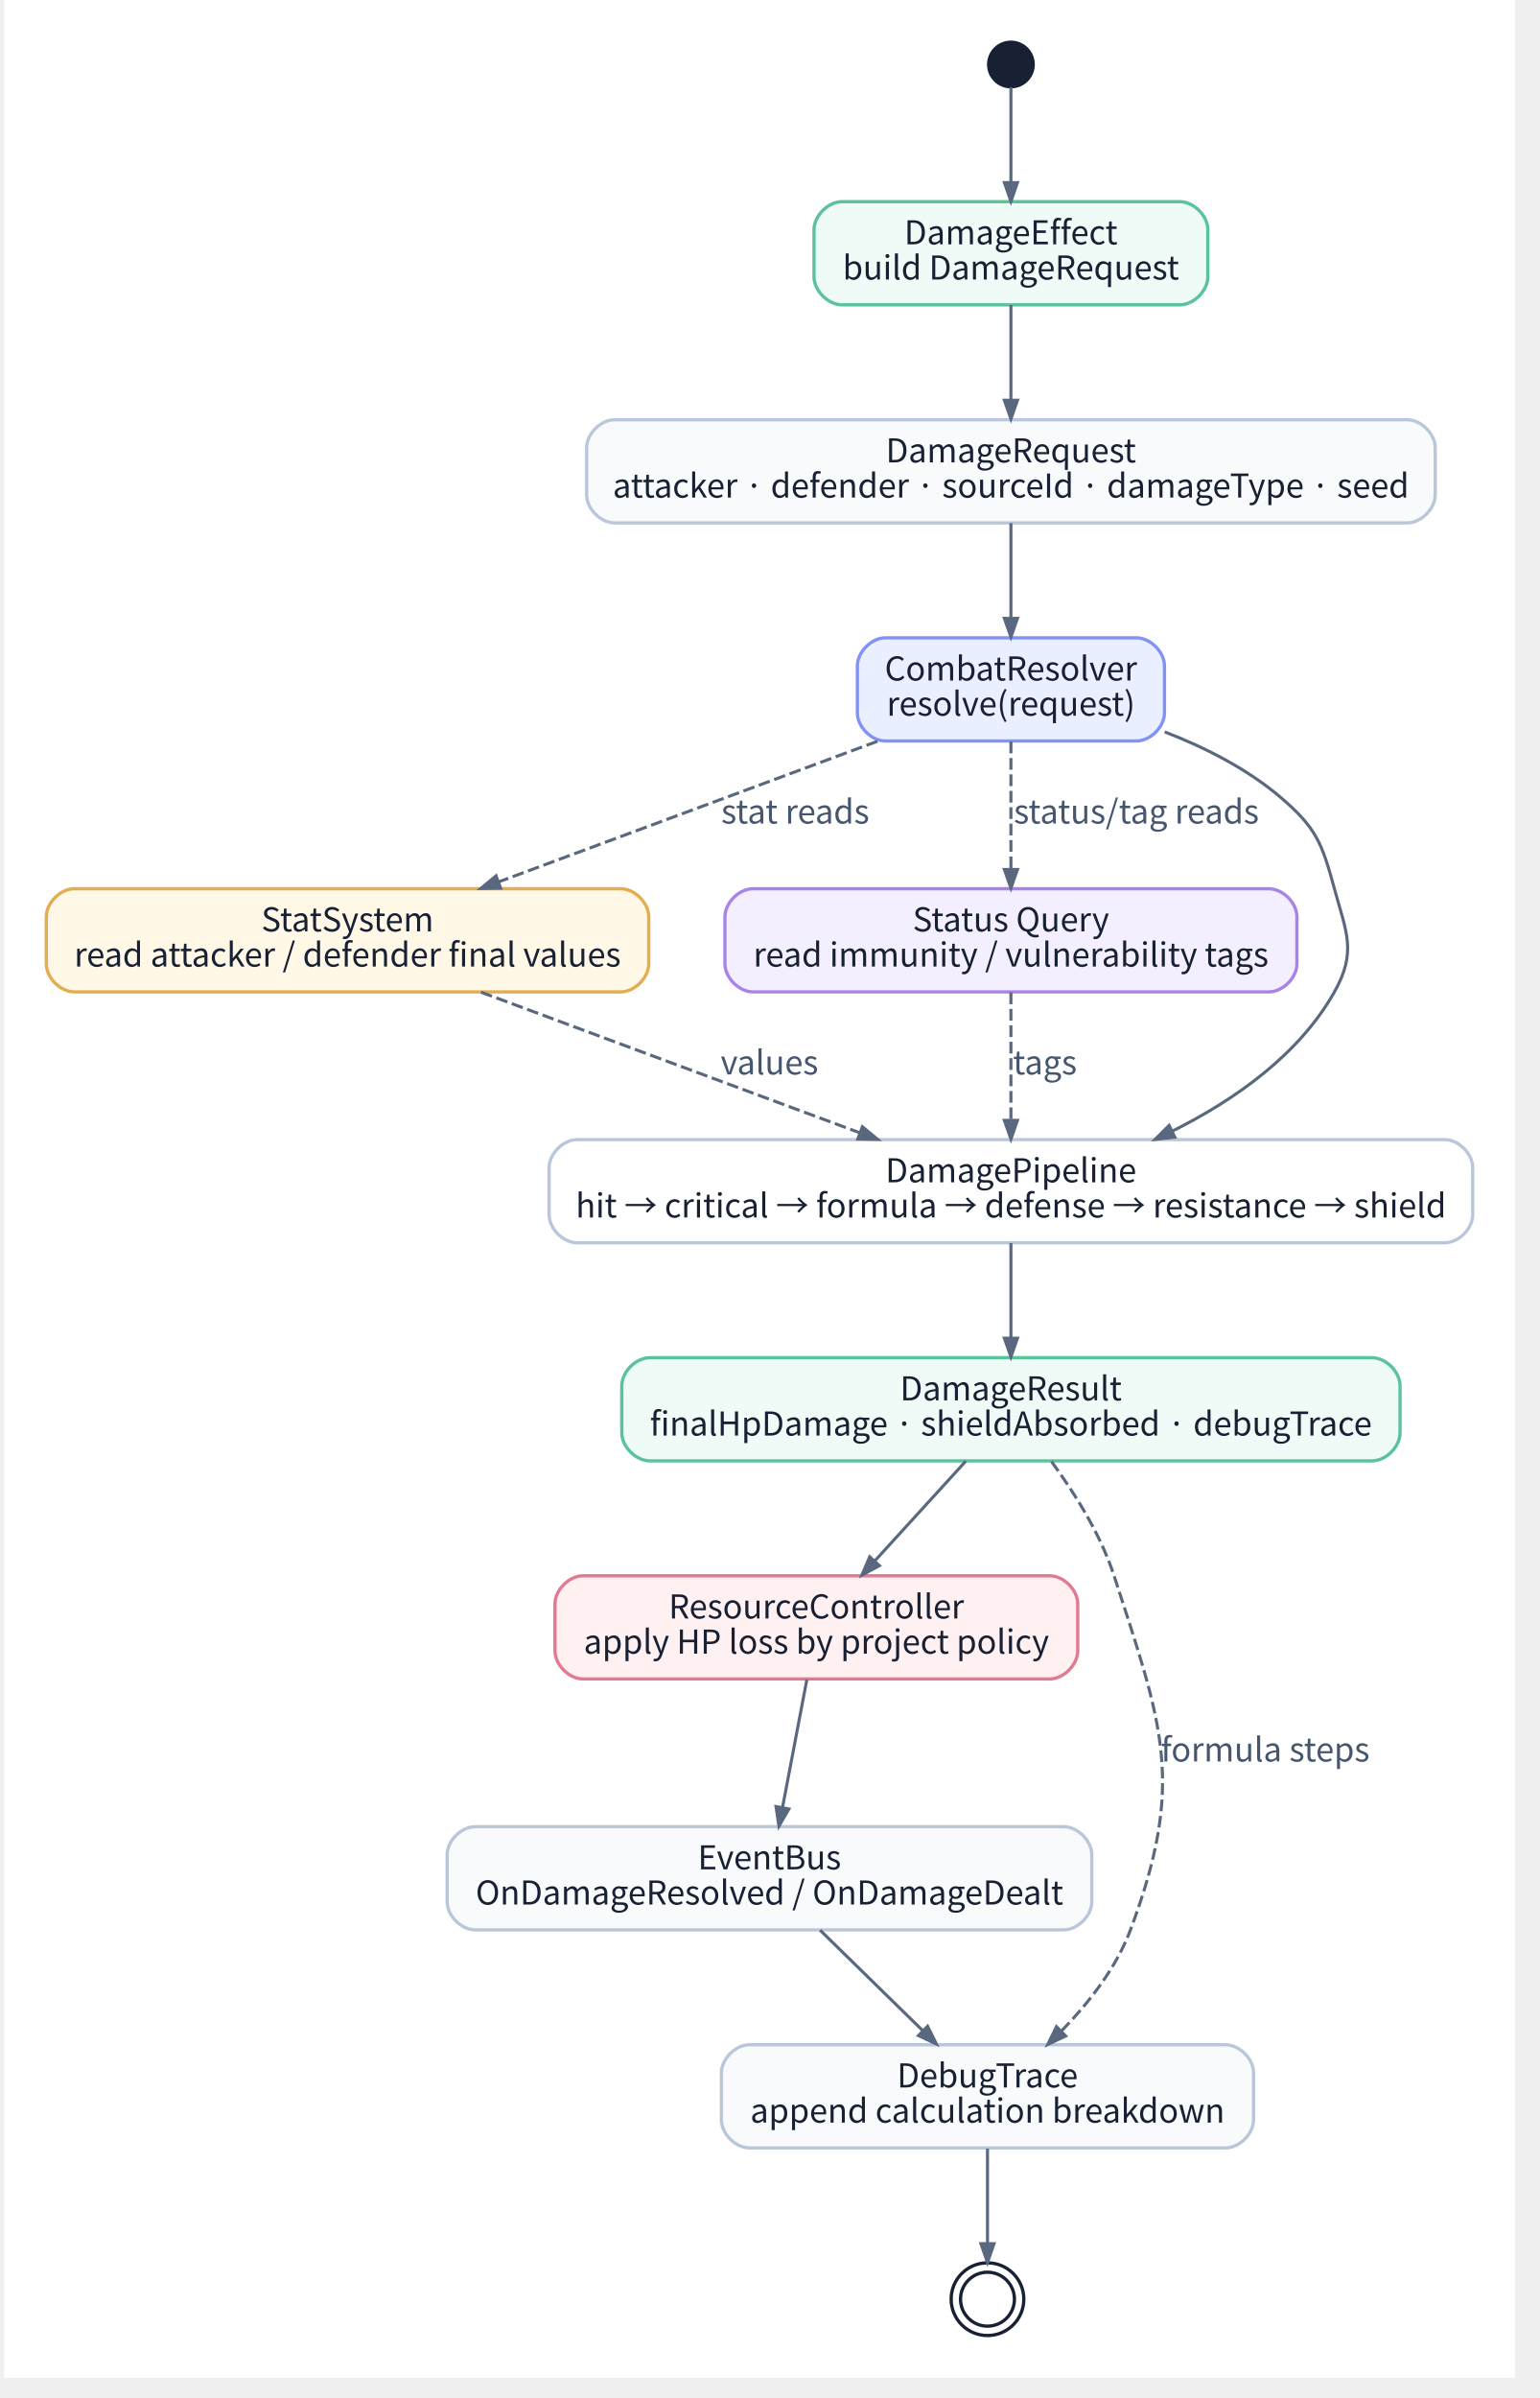
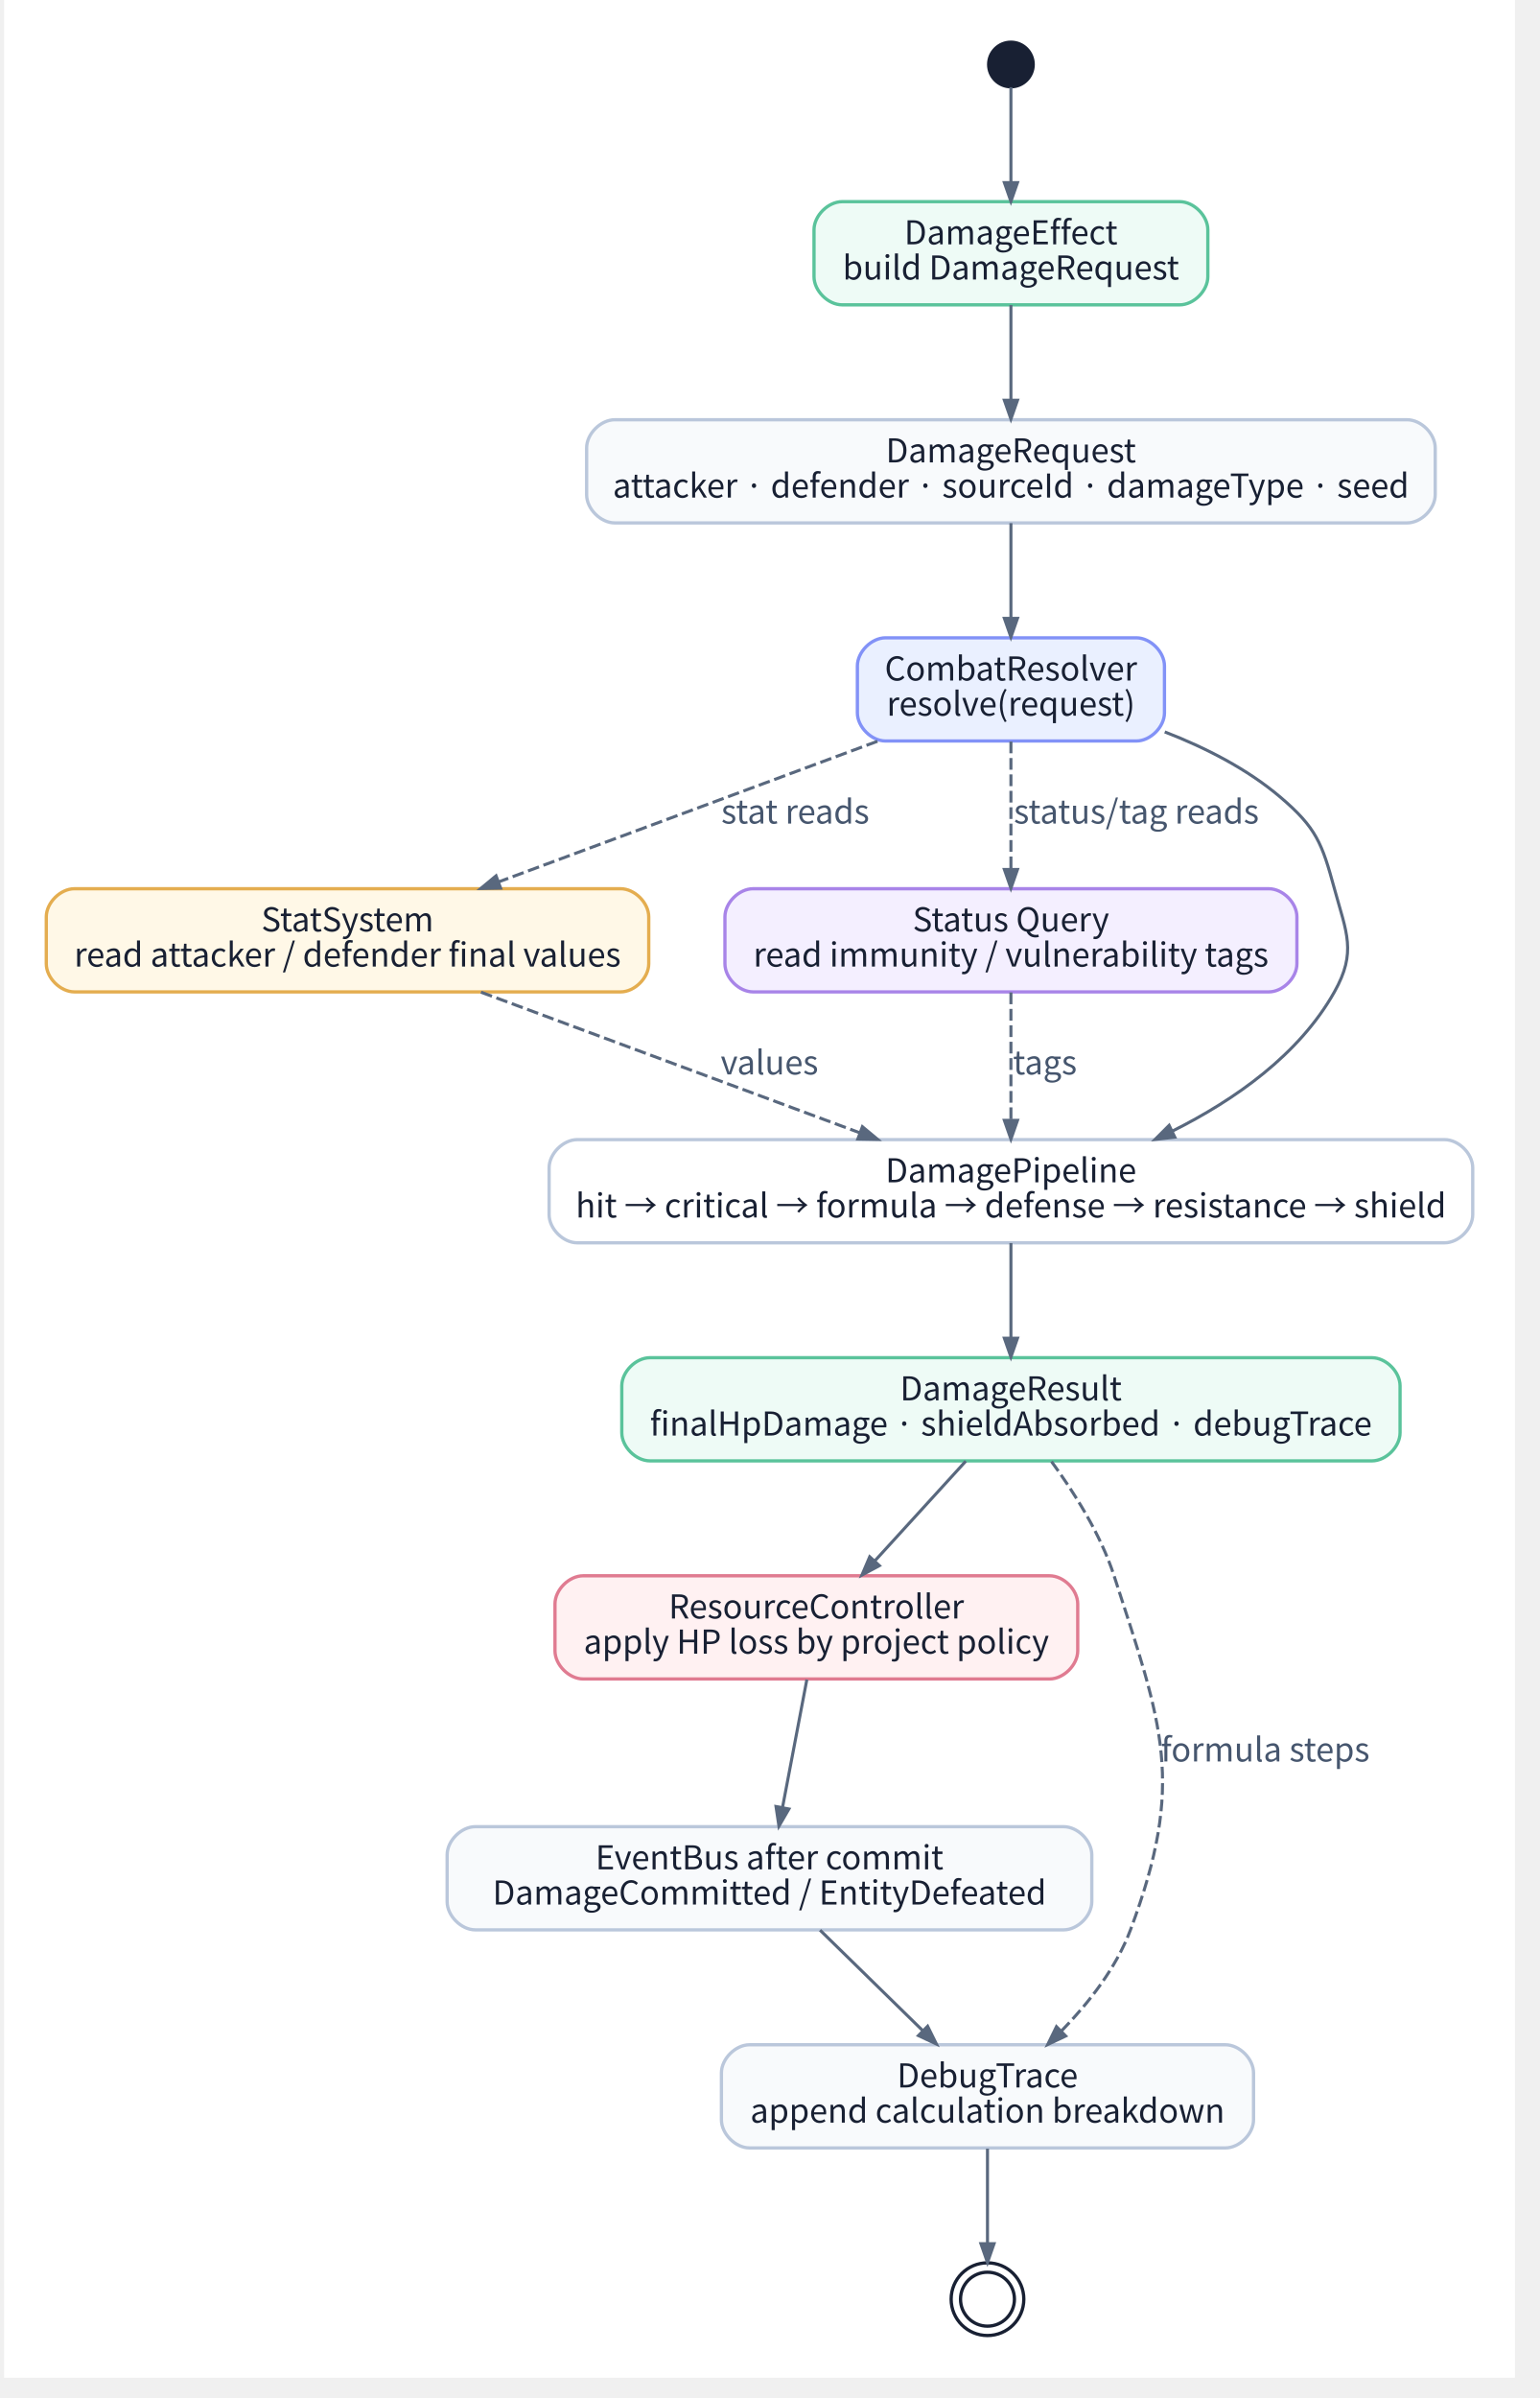
<svg xmlns="http://www.w3.org/2000/svg" width="662pt" height="1031pt" viewBox="8.64 8.64 653.14 1022.64">
  <g id="graph0" class="graph" transform="scale(1 1) rotate(0) translate(26.64 1004.64)">
    <polygon fill="#ffffff" stroke="transparent" points="-18,18 -18,-996 626.5,-996 626.5,18 -18,18" />
    <g id="node1" class="node">
      <ellipse fill="#182033" stroke="#182033" stroke-width="1.4" cx="411.5" cy="-968.5" rx="9.5" ry="9.5" />
    </g>
    <g id="node2" class="node">
      <path fill="#eefbf6" stroke="#5ac39b" stroke-width="1.4" d="M483.5,-910C483.5,-910 339.5,-910 339.5,-910 333.5,-910 327.5,-904 327.5,-898 327.5,-898 327.5,-878 327.5,-878 327.5,-872 333.5,-866 339.5,-866 339.5,-866 483.5,-866 483.5,-866 489.5,-866 495.5,-872 495.5,-878 495.5,-878 495.5,-898 495.5,-898 495.5,-904 489.5,-910 483.5,-910" />
      <text text-anchor="middle" x="411.5" y="-891.8" font-family="Noto Sans CJK KR" font-size="14.00" fill="#182033">DamageEffect</text>
      <text text-anchor="middle" x="411.5" y="-876.8" font-family="Noto Sans CJK KR" font-size="14.00" fill="#182033">build DamageRequest</text>
    </g>
    <g id="edge1" class="edge">
      <path fill="none" stroke="#59687e" stroke-width="1.3" d="M411.5,-958.8C411.5,-949.06 411.5,-932.74 411.5,-918.33" />
      <polygon fill="#59687e" stroke="#59687e" stroke-width="1.3" points="414.3,-918.13 411.5,-910.13 408.7,-918.13 414.3,-918.13" />
    </g>
    <g id="node3" class="node">
      <path fill="#f8fafc" stroke="#bac7db" stroke-width="1.4" d="M580.5,-817C580.5,-817 242.5,-817 242.5,-817 236.5,-817 230.5,-811 230.5,-805 230.5,-805 230.5,-785 230.5,-785 230.5,-779 236.5,-773 242.5,-773 242.5,-773 580.5,-773 580.5,-773 586.5,-773 592.5,-779 592.5,-785 592.5,-785 592.5,-805 592.5,-805 592.5,-811 586.5,-817 580.5,-817" />
      <text text-anchor="middle" x="411.5" y="-798.8" font-family="Noto Sans CJK KR" font-size="14.00" fill="#182033">DamageRequest</text>
      <text text-anchor="middle" x="411.5" y="-783.8" font-family="Noto Sans CJK KR" font-size="14.00" fill="#182033">attacker · defender · sourceId · damageType · seed</text>
    </g>
    <g id="edge2" class="edge">
      <path fill="none" stroke="#59687e" stroke-width="1.3" d="M411.5,-865.89C411.5,-853.92 411.5,-838.75 411.5,-825.6" />
      <polygon fill="#59687e" stroke="#59687e" stroke-width="1.3" points="414.3,-825.31 411.5,-817.31 408.7,-825.31 414.3,-825.31" />
    </g>
    <g id="node4" class="node">
      <path fill="#eaf0ff" stroke="#8292f7" stroke-width="1.4" d="M465,-724C465,-724 358,-724 358,-724 352,-724 346,-718 346,-712 346,-712 346,-692 346,-692 346,-686 352,-680 358,-680 358,-680 465,-680 465,-680 471,-680 477,-686 477,-692 477,-692 477,-712 477,-712 477,-718 471,-724 465,-724" />
      <text text-anchor="middle" x="411.5" y="-705.8" font-family="Noto Sans CJK KR" font-size="14.00" fill="#182033">CombatResolver</text>
      <text text-anchor="middle" x="411.5" y="-690.8" font-family="Noto Sans CJK KR" font-size="14.00" fill="#182033">resolve(request)</text>
    </g>
    <g id="edge3" class="edge">
      <path fill="none" stroke="#59687e" stroke-width="1.3" d="M411.5,-772.89C411.5,-760.92 411.5,-745.75 411.5,-732.6" />
      <polygon fill="#59687e" stroke="#59687e" stroke-width="1.3" points="414.3,-732.31 411.5,-724.31 408.7,-732.31 414.3,-732.31" />
    </g>
    <g id="node5" class="node">
      <path fill="#fff8e7" stroke="#e4ad4f" stroke-width="1.4" d="M245,-617C245,-617 12,-617 12,-617 6,-617 0,-611 0,-605 0,-605 0,-585 0,-585 0,-579 6,-573 12,-573 12,-573 245,-573 245,-573 251,-573 257,-579 257,-585 257,-585 257,-605 257,-605 257,-611 251,-617 245,-617" />
      <text text-anchor="middle" x="128.5" y="-598.8" font-family="Noto Sans CJK KR" font-size="14.00" fill="#182033">StatSystem</text>
      <text text-anchor="middle" x="128.5" y="-583.8" font-family="Noto Sans CJK KR" font-size="14.00" fill="#182033">read attacker / defender final values</text>
    </g>
    <g id="edge10" class="edge">
      <path fill="none" stroke="#59687e" stroke-width="1.3" stroke-dasharray="5,2" d="M354.57,-679.88C307.84,-662.54 241.68,-637.99 193,-619.93" />
      <polygon fill="#59687e" stroke="#59687e" stroke-width="1.3" points="193.81,-617.25 185.34,-617.09 191.86,-622.5 193.81,-617.25" />
      <text text-anchor="middle" x="319.5" y="-644.8" font-family="Noto Sans CJK KR" font-size="14.00" fill="#46566e">stat reads</text>
    </g>
    <g id="node6" class="node">
      <path fill="#f4efff" stroke="#a884e8" stroke-width="1.4" d="M521.5,-617C521.5,-617 301.5,-617 301.5,-617 295.5,-617 289.5,-611 289.5,-605 289.5,-605 289.5,-585 289.5,-585 289.5,-579 295.5,-573 301.5,-573 301.5,-573 521.5,-573 521.5,-573 527.5,-573 533.5,-579 533.5,-585 533.5,-585 533.5,-605 533.5,-605 533.5,-611 527.5,-617 521.5,-617" />
      <text text-anchor="middle" x="411.5" y="-598.8" font-family="Noto Sans CJK KR" font-size="14.00" fill="#182033">Status Query</text>
      <text text-anchor="middle" x="411.5" y="-583.8" font-family="Noto Sans CJK KR" font-size="14.00" fill="#182033">read immunity / vulnerability tags</text>
    </g>
    <g id="edge11" class="edge">
      <path fill="none" stroke="#59687e" stroke-width="1.3" stroke-dasharray="5,2" d="M411.5,-679.75C411.5,-664.1 411.5,-642.61 411.5,-625.32" />
      <polygon fill="#59687e" stroke="#59687e" stroke-width="1.3" points="414.3,-625.22 411.5,-617.22 408.7,-625.22 414.3,-625.22" />
      <text text-anchor="middle" x="465" y="-644.8" font-family="Noto Sans CJK KR" font-size="14.00" fill="#46566e">status/tag reads</text>
    </g>
    <g id="node7" class="node">
      <path fill="#ffffff" stroke="#bac7db" stroke-width="1.4" d="M596.5,-510C596.5,-510 226.5,-510 226.5,-510 220.5,-510 214.5,-504 214.5,-498 214.5,-498 214.5,-478 214.5,-478 214.5,-472 220.5,-466 226.5,-466 226.5,-466 596.5,-466 596.5,-466 602.5,-466 608.5,-472 608.5,-478 608.5,-478 608.5,-498 608.5,-498 608.5,-504 602.5,-510 596.5,-510" />
      <text text-anchor="middle" x="411.5" y="-491.8" font-family="Noto Sans CJK KR" font-size="14.00" fill="#182033">DamagePipeline</text>
      <text text-anchor="middle" x="411.5" y="-476.8" font-family="Noto Sans CJK KR" font-size="14.00" fill="#182033">hit → critical → formula → defense → resistance → shield</text>
    </g>
    <g id="edge4" class="edge">
      <path fill="none" stroke="#59687e" stroke-width="1.3" d="M477.12,-683.87C494.47,-677.17 512.3,-668.09 526.5,-656 541.82,-642.95 544.2,-636.41 549.5,-617 554.65,-598.13 559.08,-590.05 549.5,-573 534.43,-546.18 506.94,-526.92 480.44,-513.67" />
      <polygon fill="#59687e" stroke="#59687e" stroke-width="1.3" points="481.42,-511.04 473,-510.09 478.99,-516.08 481.42,-511.04" />
    </g>
    <g id="edge12" class="edge">
      <path fill="none" stroke="#59687e" stroke-width="1.3" stroke-dasharray="5,2" d="M185.43,-572.88C232.16,-555.54 298.32,-530.99 347,-512.93" />
      <polygon fill="#59687e" stroke="#59687e" stroke-width="1.3" points="348.14,-515.5 354.66,-510.09 346.19,-510.25 348.14,-515.5" />
      <text text-anchor="middle" x="308.5" y="-537.8" font-family="Noto Sans CJK KR" font-size="14.00" fill="#46566e">values</text>
    </g>
    <g id="edge13" class="edge">
      <path fill="none" stroke="#59687e" stroke-width="1.3" stroke-dasharray="5,2" d="M411.5,-572.75C411.5,-557.1 411.5,-535.61 411.5,-518.32" />
      <polygon fill="#59687e" stroke="#59687e" stroke-width="1.3" points="414.3,-518.22 411.5,-510.22 408.7,-518.22 414.3,-518.22" />
      <text text-anchor="middle" x="426" y="-537.8" font-family="Noto Sans CJK KR" font-size="14.00" fill="#46566e">tags</text>
    </g>
    <g id="node8" class="node">
      <path fill="#eefbf6" stroke="#5ac39b" stroke-width="1.4" d="M565.5,-417C565.5,-417 257.5,-417 257.5,-417 251.5,-417 245.5,-411 245.5,-405 245.5,-405 245.5,-385 245.5,-385 245.5,-379 251.5,-373 257.5,-373 257.5,-373 565.5,-373 565.5,-373 571.5,-373 577.5,-379 577.5,-385 577.5,-385 577.5,-405 577.5,-405 577.5,-411 571.5,-417 565.5,-417" />
      <text text-anchor="middle" x="411.5" y="-398.8" font-family="Noto Sans CJK KR" font-size="14.00" fill="#182033">DamageResult</text>
      <text text-anchor="middle" x="411.5" y="-383.8" font-family="Noto Sans CJK KR" font-size="14.00" fill="#182033">finalHpDamage · shieldAbsorbed · debugTrace</text>
    </g>
    <g id="edge5" class="edge">
      <path fill="none" stroke="#59687e" stroke-width="1.3" d="M411.5,-465.89C411.5,-453.92 411.5,-438.75 411.5,-425.6" />
      <polygon fill="#59687e" stroke="#59687e" stroke-width="1.3" points="414.3,-425.31 411.5,-417.31 408.7,-425.31 414.3,-425.31" />
    </g>
    <g id="node9" class="node">
      <path fill="#fff1f2" stroke="#e07b91" stroke-width="1.4" d="M428,-324C428,-324 229,-324 229,-324 223,-324 217,-318 217,-312 217,-312 217,-292 217,-292 217,-286 223,-280 229,-280 229,-280 428,-280 428,-280 434,-280 440,-286 440,-292 440,-292 440,-312 440,-312 440,-318 434,-324 428,-324" />
      <text text-anchor="middle" x="328.5" y="-305.8" font-family="Noto Sans CJK KR" font-size="14.00" fill="#182033">ResourceController</text>
      <text text-anchor="middle" x="328.5" y="-290.8" font-family="Noto Sans CJK KR" font-size="14.00" fill="#182033">apply HP loss by project policy</text>
    </g>
    <g id="edge6" class="edge">
      <path fill="none" stroke="#59687e" stroke-width="1.3" d="M392.25,-372.89C380.7,-360.24 365.9,-344 353.46,-330.37" />
      <polygon fill="#59687e" stroke="#59687e" stroke-width="1.3" points="355.39,-328.33 347.93,-324.31 351.26,-332.1 355.39,-328.33" />
    </g>
    <g id="node11" class="node">
      <path fill="#f8fafc" stroke="#bac7db" stroke-width="1.4" d="M503,-124C503,-124 300,-124 300,-124 294,-124 288,-118 288,-112 288,-112 288,-92 288,-92 288,-86 294,-80 300,-80 300,-80 503,-80 503,-80 509,-80 515,-86 515,-92 515,-92 515,-112 515,-112 515,-118 509,-124 503,-124" />
      <text text-anchor="middle" x="401.5" y="-105.8" font-family="Noto Sans CJK KR" font-size="14.00" fill="#182033">DebugTrace</text>
      <text text-anchor="middle" x="401.5" y="-90.8" font-family="Noto Sans CJK KR" font-size="14.00" fill="#182033">append calculation breakdown</text>
    </g>
    <g id="edge14" class="edge">
      <path fill="none" stroke="#59687e" stroke-width="1.3" stroke-dasharray="5,2" d="M428.81,-372.72C438.49,-359.53 449.75,-341.75 455.5,-324 476.2,-260.09 486.07,-235.91 462.5,-173 456.43,-156.8 444.74,-141.89 433.19,-130.02" />
      <polygon fill="#59687e" stroke="#59687e" stroke-width="1.3" points="434.86,-127.74 427.2,-124.11 430.93,-131.72 434.86,-127.74" />
      <text text-anchor="middle" x="520" y="-244.8" font-family="Noto Sans CJK KR" font-size="14.00" fill="#46566e">formula steps</text>
    </g>
    <g id="node10" class="node">
      <path fill="#f8fafc" stroke="#bac7db" stroke-width="1.4" d="M434,-217C434,-217 183,-217 183,-217 177,-217 171,-211 171,-205 171,-205 171,-185 171,-185 171,-179 177,-173 183,-173 183,-173 434,-173 434,-173 440,-173 446,-179 446,-185 446,-185 446,-205 446,-205 446,-211 440,-217 434,-217" />
-       <text text-anchor="middle" x="308.5" y="-198.8" font-family="Noto Sans CJK KR" font-size="14.00" fill="#182033">EventBus</text>
-       <text text-anchor="middle" x="308.5" y="-183.8" font-family="Noto Sans CJK KR" font-size="14.00" fill="#182033">OnDamageResolved / OnDamageDealt</text>
+       <text text-anchor="middle" x="308.5" y="-198.8" font-family="Noto Sans CJK KR" font-size="14.00" fill="#182033">EventBus after commit</text>
+       <text text-anchor="middle" x="308.5" y="-183.8" font-family="Noto Sans CJK KR" font-size="14.00" fill="#182033">DamageCommitted / EntityDefeated</text>
    </g>
    <g id="edge7" class="edge">
      <path fill="none" stroke="#59687e" stroke-width="1.3" d="M324.45,-279.75C321.47,-264.1 317.38,-242.61 314.09,-225.32" />
      <polygon fill="#59687e" stroke="#59687e" stroke-width="1.3" points="316.79,-224.55 312.54,-217.22 311.29,-225.6 316.79,-224.55" />
    </g>
    <g id="edge8" class="edge">
      <path fill="none" stroke="#59687e" stroke-width="1.3" d="M330.07,-172.89C343.12,-160.12 359.9,-143.71 373.91,-130" />
      <polygon fill="#59687e" stroke="#59687e" stroke-width="1.3" points="375.97,-131.9 379.72,-124.31 372.05,-127.9 375.97,-131.9" />
    </g>
    <g id="node12" class="node">
      <ellipse fill="#ffffff" stroke="#182033" stroke-width="1.4" cx="401.5" cy="-15.5" rx="11.5" ry="11.5" />
      <ellipse fill="none" stroke="#182033" stroke-width="1.4" cx="401.5" cy="-15.5" rx="15.5" ry="15.5" />
    </g>
    <g id="edge9" class="edge">
      <path fill="none" stroke="#59687e" stroke-width="1.3" d="M401.5,-79.68C401.5,-67.36 401.5,-51.87 401.5,-39.32" />
      <polygon fill="#59687e" stroke="#59687e" stroke-width="1.3" points="404.3,-39.16 401.5,-31.16 398.7,-39.16 404.3,-39.16" />
    </g>
  </g>
</svg>
